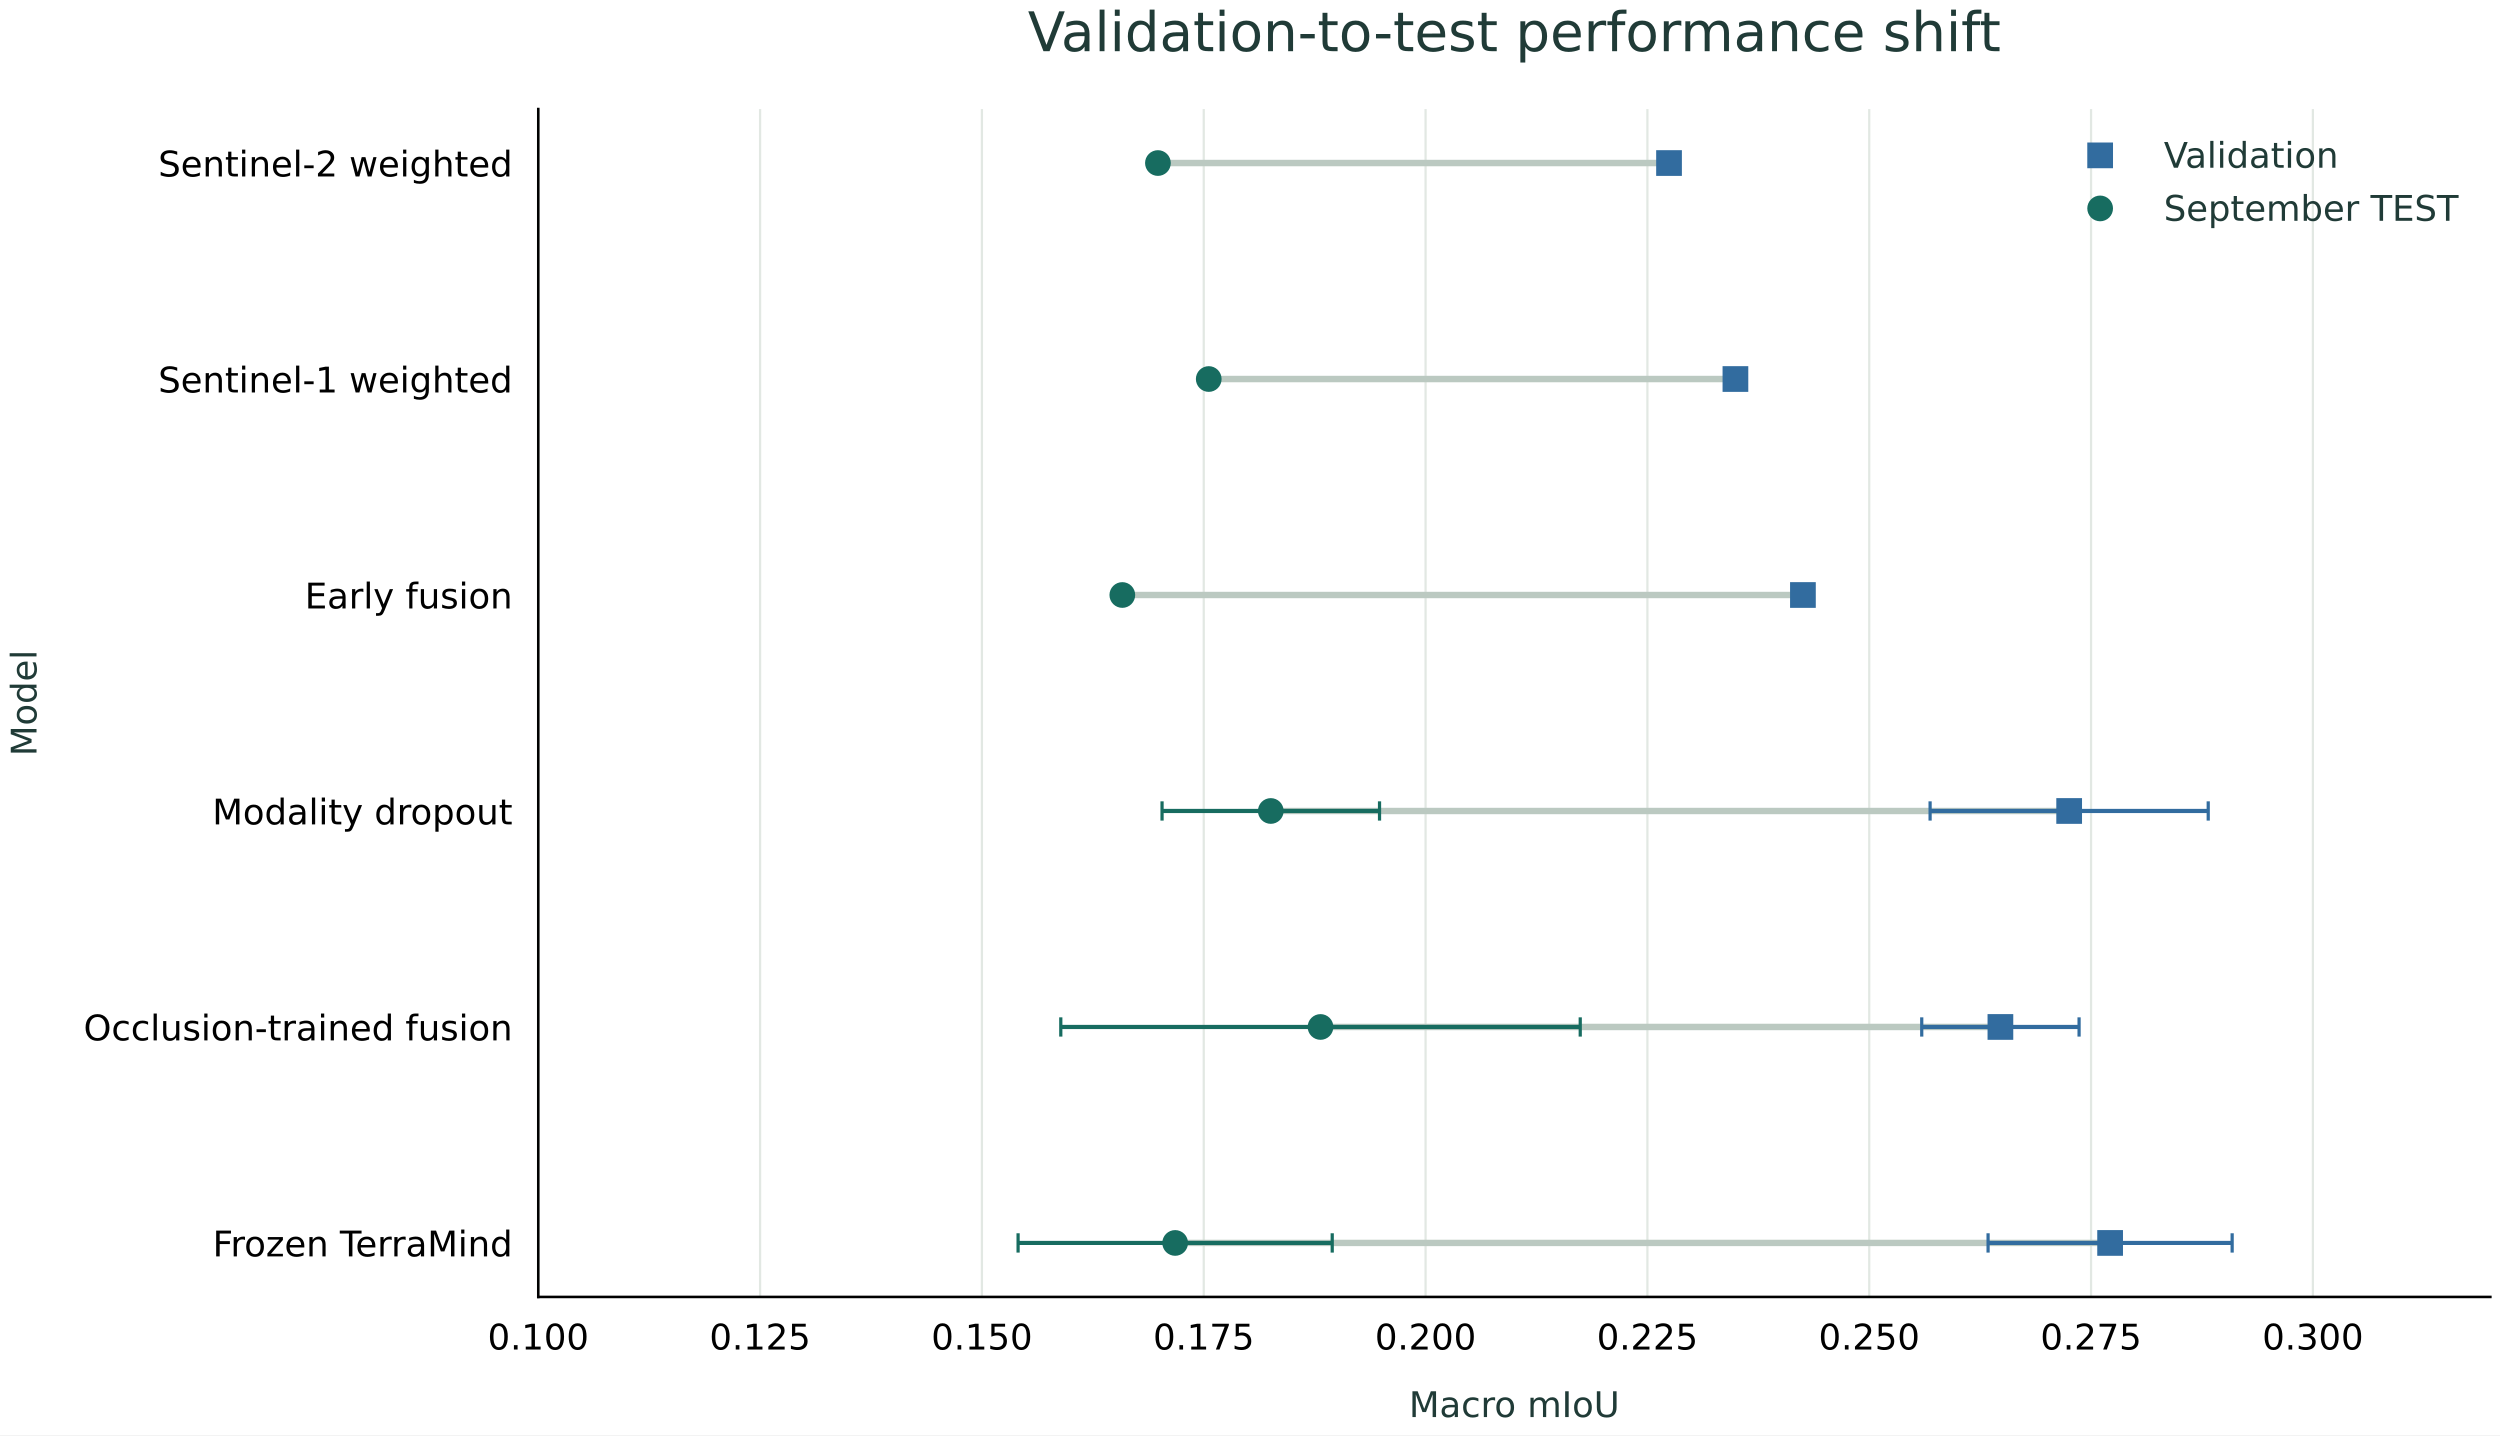
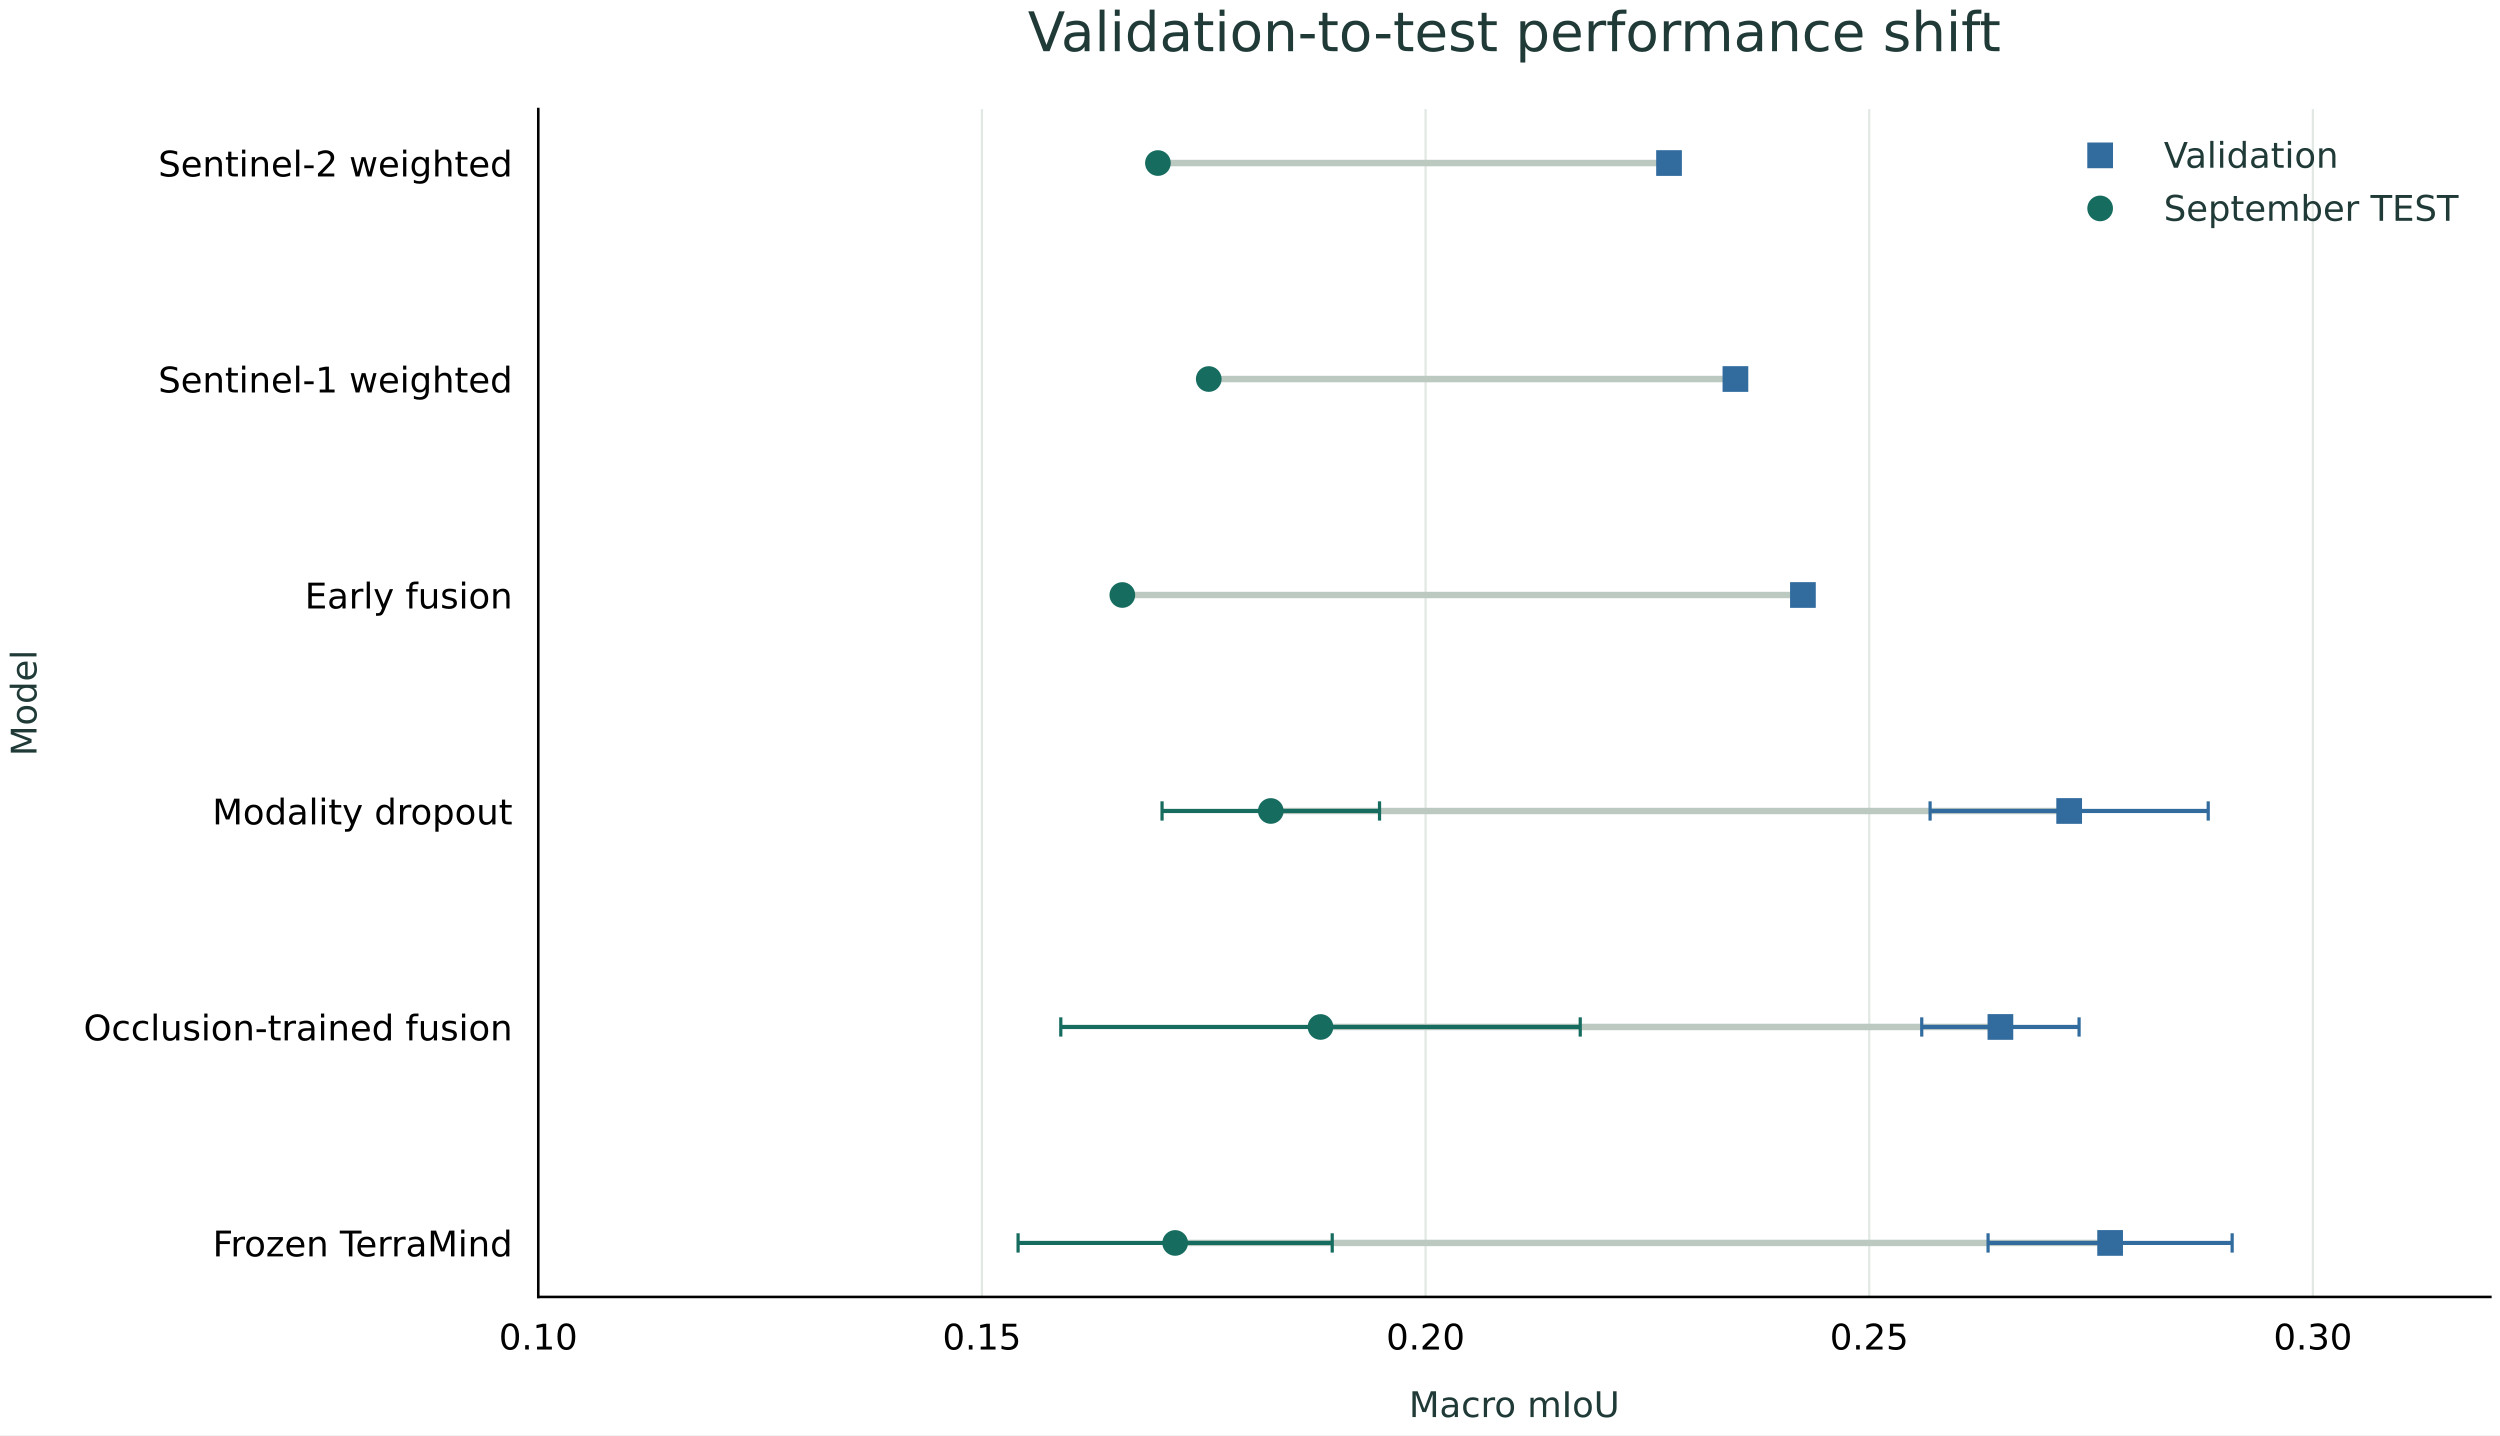
<svg xmlns="http://www.w3.org/2000/svg" xmlns:xlink="http://www.w3.org/1999/xlink" width="777.6pt" height="446.4pt" viewBox="0 0 777.6 446.4" version="1.1">
  <defs>
    <style type="text/css">*{stroke-linejoin: round; stroke-linecap: butt}</style>
  </defs>
  <g id="figure_1">
    <g id="patch_1">
      <path d="M 0 446.4 L 777.6 446.4 L 777.6 0 L 0 0 z " style="fill: #ffffff" />
    </g>
    <g id="axes_1">
      <g id="patch_2">
        <path d="M 167.423 403.4 L 774.6 403.4 L 774.6 33.918 L 167.423 33.918 z " style="fill: #ffffff" />
      </g>
      <g id="matplotlib.axis_1">
        <g id="xtick_1">
          <g id="line2d_1">
            <path d="M 167.423 403.4 L 167.423 33.918 " clip-path="url(#pca22d7d478)" style="fill: none; stroke: #e2e8e3; stroke-width: 0.7; stroke-linecap: square" />
          </g>
          <g id="line2d_2" />
          <g id="text_1">
-             <text style="font-size: 11px; font-family: 'DejaVu Sans', Arial, sans-serif; text-anchor: middle" x="167.423" y="419.757" transform="rotate(-0 167.4225 419.7572)">0.100</text>
+             <text style="font-size: 11px; font-family: 'DejaVu Sans', Arial, sans-serif; text-anchor: middle" x="167.423" y="419.757" transform="rotate(-0 167.4225 419.7572)">0.10</text>
          </g>
        </g>
        <g id="xtick_2">
          <g id="line2d_3">
-             <path d="M 236.42 403.4 L 236.42 33.918 " clip-path="url(#pca22d7d478)" style="fill: none; stroke: #e2e8e3; stroke-width: 0.7; stroke-linecap: square" />
+             <path d="M 305.417 403.4 L 305.417 33.918 " clip-path="url(#pca22d7d478)" style="fill: none; stroke: #e2e8e3; stroke-width: 0.7; stroke-linecap: square" />
          </g>
          <g id="line2d_4" />
          <g id="text_2">
-             <text style="font-size: 11px; font-family: 'DejaVu Sans', Arial, sans-serif; text-anchor: middle" x="236.42" y="419.757" transform="rotate(-0 236.4199 419.7572)">0.125</text>
+             <text style="font-size: 11px; font-family: 'DejaVu Sans', Arial, sans-serif; text-anchor: middle" x="305.417" y="419.757" transform="rotate(-0 305.4173 419.7572)">0.15</text>
          </g>
        </g>
        <g id="xtick_3">
          <g id="line2d_5">
-             <path d="M 305.417 403.4 L 305.417 33.918 " clip-path="url(#pca22d7d478)" style="fill: none; stroke: #e2e8e3; stroke-width: 0.7; stroke-linecap: square" />
+             <path d="M 443.412 403.4 L 443.412 33.918 " clip-path="url(#pca22d7d478)" style="fill: none; stroke: #e2e8e3; stroke-width: 0.7; stroke-linecap: square" />
          </g>
          <g id="line2d_6" />
          <g id="text_3">
-             <text style="font-size: 11px; font-family: 'DejaVu Sans', Arial, sans-serif; text-anchor: middle" x="305.417" y="419.757" transform="rotate(-0 305.4173 419.7572)">0.150</text>
+             <text style="font-size: 11px; font-family: 'DejaVu Sans', Arial, sans-serif; text-anchor: middle" x="443.412" y="419.757" transform="rotate(-0 443.4122 419.7572)">0.20</text>
          </g>
        </g>
        <g id="xtick_4">
          <g id="line2d_7">
-             <path d="M 374.415 403.4 L 374.415 33.918 " clip-path="url(#pca22d7d478)" style="fill: none; stroke: #e2e8e3; stroke-width: 0.7; stroke-linecap: square" />
+             <path d="M 581.407 403.4 L 581.407 33.918 " clip-path="url(#pca22d7d478)" style="fill: none; stroke: #e2e8e3; stroke-width: 0.7; stroke-linecap: square" />
          </g>
          <g id="line2d_8" />
          <g id="text_4">
-             <text style="font-size: 11px; font-family: 'DejaVu Sans', Arial, sans-serif; text-anchor: middle" x="374.415" y="419.757" transform="rotate(-0 374.4148 419.7572)">0.175</text>
+             <text style="font-size: 11px; font-family: 'DejaVu Sans', Arial, sans-serif; text-anchor: middle" x="581.407" y="419.757" transform="rotate(-0 581.407 419.7572)">0.25</text>
          </g>
        </g>
        <g id="xtick_5">
          <g id="line2d_9">
-             <path d="M 443.412 403.4 L 443.412 33.918 " clip-path="url(#pca22d7d478)" style="fill: none; stroke: #e2e8e3; stroke-width: 0.7; stroke-linecap: square" />
+             <path d="M 719.402 403.4 L 719.402 33.918 " clip-path="url(#pca22d7d478)" style="fill: none; stroke: #e2e8e3; stroke-width: 0.7; stroke-linecap: square" />
          </g>
          <g id="line2d_10" />
          <g id="text_5">
-             <text style="font-size: 11px; font-family: 'DejaVu Sans', Arial, sans-serif; text-anchor: middle" x="443.412" y="419.757" transform="rotate(-0 443.4122 419.7572)">0.200</text>
-           </g>
-         </g>
-         <g id="xtick_6">
-           <g id="line2d_11">
-             <path d="M 512.41 403.4 L 512.41 33.918 " clip-path="url(#pca22d7d478)" style="fill: none; stroke: #e2e8e3; stroke-width: 0.7; stroke-linecap: square" />
-           </g>
-           <g id="line2d_12" />
-           <g id="text_6">
-             <text style="font-size: 11px; font-family: 'DejaVu Sans', Arial, sans-serif; text-anchor: middle" x="512.41" y="419.757" transform="rotate(-0 512.4096 419.7572)">0.225</text>
-           </g>
-         </g>
-         <g id="xtick_7">
-           <g id="line2d_13">
-             <path d="M 581.407 403.4 L 581.407 33.918 " clip-path="url(#pca22d7d478)" style="fill: none; stroke: #e2e8e3; stroke-width: 0.7; stroke-linecap: square" />
-           </g>
-           <g id="line2d_14" />
-           <g id="text_7">
-             <text style="font-size: 11px; font-family: 'DejaVu Sans', Arial, sans-serif; text-anchor: middle" x="581.407" y="419.757" transform="rotate(-0 581.407 419.7572)">0.250</text>
-           </g>
-         </g>
-         <g id="xtick_8">
-           <g id="line2d_15">
-             <path d="M 650.404 403.4 L 650.404 33.918 " clip-path="url(#pca22d7d478)" style="fill: none; stroke: #e2e8e3; stroke-width: 0.7; stroke-linecap: square" />
-           </g>
-           <g id="line2d_16" />
-           <g id="text_8">
-             <text style="font-size: 11px; font-family: 'DejaVu Sans', Arial, sans-serif; text-anchor: middle" x="650.404" y="419.757" transform="rotate(-0 650.4044 419.7572)">0.275</text>
-           </g>
-         </g>
-         <g id="xtick_9">
-           <g id="line2d_17">
-             <path d="M 719.402 403.4 L 719.402 33.918 " clip-path="url(#pca22d7d478)" style="fill: none; stroke: #e2e8e3; stroke-width: 0.7; stroke-linecap: square" />
-           </g>
-           <g id="line2d_18" />
-           <g id="text_9">
-             <text style="font-size: 11px; font-family: 'DejaVu Sans', Arial, sans-serif; text-anchor: middle" x="719.402" y="419.757" transform="rotate(-0 719.4018 419.7572)">0.300</text>
-           </g>
-         </g>
-         <g id="text_10">
+             <text style="font-size: 11px; font-family: 'DejaVu Sans', Arial, sans-serif; text-anchor: middle" x="719.402" y="419.757" transform="rotate(-0 719.4018 419.7572)">0.30</text>
+           </g>
+         </g>
+         <g id="text_6">
          <text style="font-size: 11px; font-family: 'DejaVu Sans', Arial, sans-serif; text-anchor: middle; fill: #203b37" x="471.011" y="440.757" transform="rotate(-0 471.0111 440.7572)">Macro mIoU</text>
        </g>
      </g>
      <g id="matplotlib.axis_2">
        <g id="ytick_1">
-           <g id="line2d_19" />
+           <g id="line2d_11" />
+           <g id="text_7">
+             <text style="font-size: 11px; font-family: 'DejaVu Sans', Arial, sans-serif; text-anchor: end" x="159.423" y="54.891" transform="rotate(-0 159.4225 54.89137)">Sentinel-2 weighted</text>
+           </g>
+         </g>
+         <g id="ytick_2">
+           <g id="line2d_12" />
+           <g id="text_8">
+             <text style="font-size: 11px; font-family: 'DejaVu Sans', Arial, sans-serif; text-anchor: end" x="159.423" y="122.07" transform="rotate(-0 159.4225 122.0699)">Sentinel-1 weighted</text>
+           </g>
+         </g>
+         <g id="ytick_3">
+           <g id="line2d_13" />
+           <g id="text_9">
+             <text style="font-size: 11px; font-family: 'DejaVu Sans', Arial, sans-serif; text-anchor: end" x="159.423" y="189.249" transform="rotate(-0 159.4225 189.2485)">Early fusion</text>
+           </g>
+         </g>
+         <g id="ytick_4">
+           <g id="line2d_14" />
+           <g id="text_10">
+             <text style="font-size: 11px; font-family: 'DejaVu Sans', Arial, sans-serif; text-anchor: end" x="159.423" y="256.427" transform="rotate(-0 159.4225 256.4271)">Modality dropout</text>
+           </g>
+         </g>
+         <g id="ytick_5">
+           <g id="line2d_15" />
          <g id="text_11">
-             <text style="font-size: 11px; font-family: 'DejaVu Sans', Arial, sans-serif; text-anchor: end" x="159.423" y="54.891" transform="rotate(-0 159.4225 54.89137)">Sentinel-2 weighted</text>
-           </g>
-         </g>
-         <g id="ytick_2">
-           <g id="line2d_20" />
+             <text style="font-size: 11px; font-family: 'DejaVu Sans', Arial, sans-serif; text-anchor: end" x="159.423" y="323.606" transform="rotate(-0 159.4225 323.6057)">Occlusion-trained fusion</text>
+           </g>
+         </g>
+         <g id="ytick_6">
+           <g id="line2d_16" />
          <g id="text_12">
-             <text style="font-size: 11px; font-family: 'DejaVu Sans', Arial, sans-serif; text-anchor: end" x="159.423" y="122.07" transform="rotate(-0 159.4225 122.0699)">Sentinel-1 weighted</text>
-           </g>
-         </g>
-         <g id="ytick_3">
-           <g id="line2d_21" />
-           <g id="text_13">
-             <text style="font-size: 11px; font-family: 'DejaVu Sans', Arial, sans-serif; text-anchor: end" x="159.423" y="189.249" transform="rotate(-0 159.4225 189.2485)">Early fusion</text>
-           </g>
-         </g>
-         <g id="ytick_4">
-           <g id="line2d_22" />
-           <g id="text_14">
-             <text style="font-size: 11px; font-family: 'DejaVu Sans', Arial, sans-serif; text-anchor: end" x="159.423" y="256.427" transform="rotate(-0 159.4225 256.4271)">Modality dropout</text>
-           </g>
-         </g>
-         <g id="ytick_5">
-           <g id="line2d_23" />
-           <g id="text_15">
-             <text style="font-size: 11px; font-family: 'DejaVu Sans', Arial, sans-serif; text-anchor: end" x="159.423" y="323.606" transform="rotate(-0 159.4225 323.6057)">Occlusion-trained fusion</text>
-           </g>
-         </g>
-         <g id="ytick_6">
-           <g id="line2d_24" />
-           <g id="text_16">
            <text style="font-size: 11px; font-family: 'DejaVu Sans', Arial, sans-serif; text-anchor: end" x="159.423" y="390.784" transform="rotate(-0 159.4225 390.7843)">Frozen TerraMind</text>
          </g>
        </g>
-         <g id="text_17">
+         <g id="text_13">
          <text style="font-size: 11px; font-family: 'DejaVu Sans', Arial, sans-serif; text-anchor: middle; fill: #203b37" x="11.359" y="218.659" transform="rotate(-90 11.35852 218.6587)">Model</text>
        </g>
      </g>
-       <g id="line2d_25">
+       <g id="line2d_17">
        <path d="M 360.161 50.712 L 519.135 50.712 " clip-path="url(#pca22d7d478)" style="fill: none; stroke: #bbc9c1; stroke-width: 2; stroke-linecap: square" />
      </g>
-       <g id="line2d_26">
+       <g id="line2d_18">
        <path d="M 375.967 117.891 L 539.786 117.891 " clip-path="url(#pca22d7d478)" style="fill: none; stroke: #bbc9c1; stroke-width: 2; stroke-linecap: square" />
      </g>
-       <g id="line2d_27">
+       <g id="line2d_19">
        <path d="M 349.087 185.069 L 560.781 185.069 " clip-path="url(#pca22d7d478)" style="fill: none; stroke: #bbc9c1; stroke-width: 2; stroke-linecap: square" />
      </g>
-       <g id="line2d_28">
+       <g id="line2d_20">
        <path d="M 395.265 252.248 L 643.592 252.248 " clip-path="url(#pca22d7d478)" style="fill: none; stroke: #bbc9c1; stroke-width: 2; stroke-linecap: square" />
      </g>
-       <g id="line2d_29">
+       <g id="line2d_21">
        <path d="M 410.732 319.427 L 622.206 319.427 " clip-path="url(#pca22d7d478)" style="fill: none; stroke: #bbc9c1; stroke-width: 2; stroke-linecap: square" />
      </g>
-       <g id="line2d_30">
+       <g id="line2d_22">
        <path d="M 365.521 386.605 L 656.331 386.605 " clip-path="url(#pca22d7d478)" style="fill: none; stroke: #bbc9c1; stroke-width: 2; stroke-linecap: square" />
      </g>
      <g id="LineCollection_1">
        <path d="M 600.337 252.248 L 686.847 252.248 " clip-path="url(#pca22d7d478)" style="fill: none; stroke: #326c9f; stroke-width: 1.3" />
      </g>
-       <g id="line2d_31">
+       <g id="line2d_23">
        <defs>
          <path id="ma26feb59e9" d="M 0 3 L 0 -3 " style="stroke: #326c9f" />
        </defs>
        <g clip-path="url(#pca22d7d478)">
          <use xlink:href="#ma26feb59e9" x="600.337" y="252.248" style="fill: #326c9f; stroke: #326c9f" />
        </g>
      </g>
-       <g id="line2d_32">
+       <g id="line2d_24">
        <g clip-path="url(#pca22d7d478)">
          <use xlink:href="#ma26feb59e9" x="686.847" y="252.248" style="fill: #326c9f; stroke: #326c9f" />
        </g>
      </g>
      <g id="LineCollection_2">
        <path d="M 361.444 252.248 L 429.087 252.248 " clip-path="url(#pca22d7d478)" style="fill: none; stroke: #176c60; stroke-width: 1.3" />
      </g>
-       <g id="line2d_33">
+       <g id="line2d_25">
        <defs>
          <path id="mf4a51f74f1" d="M 0 3 L 0 -3 " style="stroke: #176c60" />
        </defs>
        <g clip-path="url(#pca22d7d478)">
          <use xlink:href="#mf4a51f74f1" x="361.444" y="252.248" style="fill: #176c60; stroke: #176c60" />
        </g>
      </g>
-       <g id="line2d_34">
+       <g id="line2d_26">
        <g clip-path="url(#pca22d7d478)">
          <use xlink:href="#mf4a51f74f1" x="429.087" y="252.248" style="fill: #176c60; stroke: #176c60" />
        </g>
      </g>
      <g id="LineCollection_3">
        <path d="M 597.736 319.427 L 646.676 319.427 " clip-path="url(#pca22d7d478)" style="fill: none; stroke: #326c9f; stroke-width: 1.3" />
      </g>
-       <g id="line2d_35">
+       <g id="line2d_27">
        <g clip-path="url(#pca22d7d478)">
          <use xlink:href="#ma26feb59e9" x="597.736" y="319.427" style="fill: #326c9f; stroke: #326c9f" />
        </g>
      </g>
-       <g id="line2d_36">
+       <g id="line2d_28">
        <g clip-path="url(#pca22d7d478)">
          <use xlink:href="#ma26feb59e9" x="646.676" y="319.427" style="fill: #326c9f; stroke: #326c9f" />
        </g>
      </g>
      <g id="LineCollection_4">
        <path d="M 329.946 319.427 L 491.517 319.427 " clip-path="url(#pca22d7d478)" style="fill: none; stroke: #176c60; stroke-width: 1.3" />
      </g>
-       <g id="line2d_37">
+       <g id="line2d_29">
        <g clip-path="url(#pca22d7d478)">
          <use xlink:href="#mf4a51f74f1" x="329.946" y="319.427" style="fill: #176c60; stroke: #176c60" />
        </g>
      </g>
-       <g id="line2d_38">
+       <g id="line2d_30">
        <g clip-path="url(#pca22d7d478)">
          <use xlink:href="#mf4a51f74f1" x="491.517" y="319.427" style="fill: #176c60; stroke: #176c60" />
        </g>
      </g>
      <g id="LineCollection_5">
        <path d="M 618.373 386.605 L 694.29 386.605 " clip-path="url(#pca22d7d478)" style="fill: none; stroke: #326c9f; stroke-width: 1.3" />
      </g>
-       <g id="line2d_39">
+       <g id="line2d_31">
        <g clip-path="url(#pca22d7d478)">
          <use xlink:href="#ma26feb59e9" x="618.373" y="386.605" style="fill: #326c9f; stroke: #326c9f" />
        </g>
      </g>
-       <g id="line2d_40">
+       <g id="line2d_32">
        <g clip-path="url(#pca22d7d478)">
          <use xlink:href="#ma26feb59e9" x="694.29" y="386.605" style="fill: #326c9f; stroke: #326c9f" />
        </g>
      </g>
      <g id="LineCollection_6">
        <path d="M 316.667 386.605 L 414.376 386.605 " clip-path="url(#pca22d7d478)" style="fill: none; stroke: #176c60; stroke-width: 1.3" />
      </g>
-       <g id="line2d_41">
+       <g id="line2d_33">
        <g clip-path="url(#pca22d7d478)">
          <use xlink:href="#mf4a51f74f1" x="316.667" y="386.605" style="fill: #176c60; stroke: #176c60" />
        </g>
      </g>
-       <g id="line2d_42">
+       <g id="line2d_34">
        <g clip-path="url(#pca22d7d478)">
          <use xlink:href="#mf4a51f74f1" x="414.376" y="386.605" style="fill: #176c60; stroke: #176c60" />
        </g>
      </g>
-       <g id="line2d_43">
+       <g id="line2d_35">
        <defs>
          <path id="m8d8fc9ff53" d="M -3.5 3.5 L 3.5 3.5 L 3.5 -3.5 L -3.5 -3.5 z " style="stroke: #326c9f; stroke-linejoin: miter" />
        </defs>
        <g clip-path="url(#pca22d7d478)">
          <use xlink:href="#m8d8fc9ff53" x="519.135" y="50.712" style="fill: #326c9f; stroke: #326c9f; stroke-linejoin: miter" />
        </g>
      </g>
-       <g id="line2d_44">
+       <g id="line2d_36">
        <defs>
          <path id="m06d0218ece" d="M 0 3.5 C 0.928 3.5 1.819 3.131 2.475 2.475 C 3.131 1.819 3.5 0.928 3.5 0 C 3.5 -0.928 3.131 -1.819 2.475 -2.475 C 1.819 -3.131 0.928 -3.5 0 -3.5 C -0.928 -3.5 -1.819 -3.131 -2.475 -2.475 C -3.131 -1.819 -3.5 -0.928 -3.5 0 C -3.5 0.928 -3.131 1.819 -2.475 2.475 C -1.819 3.131 -0.928 3.5 0 3.5 z " style="stroke: #176c60" />
        </defs>
        <g clip-path="url(#pca22d7d478)">
          <use xlink:href="#m06d0218ece" x="360.161" y="50.712" style="fill: #176c60; stroke: #176c60" />
        </g>
      </g>
+       <g id="line2d_37">
+         <g clip-path="url(#pca22d7d478)">
+           <use xlink:href="#m8d8fc9ff53" x="539.786" y="117.891" style="fill: #326c9f; stroke: #326c9f; stroke-linejoin: miter" />
+         </g>
+       </g>
+       <g id="line2d_38">
+         <g clip-path="url(#pca22d7d478)">
+           <use xlink:href="#m06d0218ece" x="375.967" y="117.891" style="fill: #176c60; stroke: #176c60" />
+         </g>
+       </g>
+       <g id="line2d_39">
+         <g clip-path="url(#pca22d7d478)">
+           <use xlink:href="#m8d8fc9ff53" x="560.781" y="185.069" style="fill: #326c9f; stroke: #326c9f; stroke-linejoin: miter" />
+         </g>
+       </g>
+       <g id="line2d_40">
+         <g clip-path="url(#pca22d7d478)">
+           <use xlink:href="#m06d0218ece" x="349.087" y="185.069" style="fill: #176c60; stroke: #176c60" />
+         </g>
+       </g>
+       <g id="line2d_41">
+         <g clip-path="url(#pca22d7d478)">
+           <use xlink:href="#m8d8fc9ff53" x="643.592" y="252.248" style="fill: #326c9f; stroke: #326c9f; stroke-linejoin: miter" />
+         </g>
+       </g>
+       <g id="line2d_42">
+         <g clip-path="url(#pca22d7d478)">
+           <use xlink:href="#m06d0218ece" x="395.265" y="252.248" style="fill: #176c60; stroke: #176c60" />
+         </g>
+       </g>
+       <g id="line2d_43">
+         <g clip-path="url(#pca22d7d478)">
+           <use xlink:href="#m8d8fc9ff53" x="622.206" y="319.427" style="fill: #326c9f; stroke: #326c9f; stroke-linejoin: miter" />
+         </g>
+       </g>
+       <g id="line2d_44">
+         <g clip-path="url(#pca22d7d478)">
+           <use xlink:href="#m06d0218ece" x="410.732" y="319.427" style="fill: #176c60; stroke: #176c60" />
+         </g>
+       </g>
      <g id="line2d_45">
        <g clip-path="url(#pca22d7d478)">
-           <use xlink:href="#m8d8fc9ff53" x="539.786" y="117.891" style="fill: #326c9f; stroke: #326c9f; stroke-linejoin: miter" />
+           <use xlink:href="#m8d8fc9ff53" x="656.331" y="386.605" style="fill: #326c9f; stroke: #326c9f; stroke-linejoin: miter" />
        </g>
      </g>
      <g id="line2d_46">
-         <g clip-path="url(#pca22d7d478)">
-           <use xlink:href="#m06d0218ece" x="375.967" y="117.891" style="fill: #176c60; stroke: #176c60" />
-         </g>
-       </g>
-       <g id="line2d_47">
-         <g clip-path="url(#pca22d7d478)">
-           <use xlink:href="#m8d8fc9ff53" x="560.781" y="185.069" style="fill: #326c9f; stroke: #326c9f; stroke-linejoin: miter" />
-         </g>
-       </g>
-       <g id="line2d_48">
-         <g clip-path="url(#pca22d7d478)">
-           <use xlink:href="#m06d0218ece" x="349.087" y="185.069" style="fill: #176c60; stroke: #176c60" />
-         </g>
-       </g>
-       <g id="line2d_49">
-         <g clip-path="url(#pca22d7d478)">
-           <use xlink:href="#m8d8fc9ff53" x="643.592" y="252.248" style="fill: #326c9f; stroke: #326c9f; stroke-linejoin: miter" />
-         </g>
-       </g>
-       <g id="line2d_50">
-         <g clip-path="url(#pca22d7d478)">
-           <use xlink:href="#m06d0218ece" x="395.265" y="252.248" style="fill: #176c60; stroke: #176c60" />
-         </g>
-       </g>
-       <g id="line2d_51">
-         <g clip-path="url(#pca22d7d478)">
-           <use xlink:href="#m8d8fc9ff53" x="622.206" y="319.427" style="fill: #326c9f; stroke: #326c9f; stroke-linejoin: miter" />
-         </g>
-       </g>
-       <g id="line2d_52">
-         <g clip-path="url(#pca22d7d478)">
-           <use xlink:href="#m06d0218ece" x="410.732" y="319.427" style="fill: #176c60; stroke: #176c60" />
-         </g>
-       </g>
-       <g id="line2d_53">
-         <g clip-path="url(#pca22d7d478)">
-           <use xlink:href="#m8d8fc9ff53" x="656.331" y="386.605" style="fill: #326c9f; stroke: #326c9f; stroke-linejoin: miter" />
-         </g>
-       </g>
-       <g id="line2d_54">
        <g clip-path="url(#pca22d7d478)">
          <use xlink:href="#m06d0218ece" x="365.521" y="386.605" style="fill: #176c60; stroke: #176c60" />
        </g>
      </g>
      <g id="patch_3">
        <path d="M 167.423 403.4 L 167.423 33.918 " style="fill: none; stroke: #000000; stroke-width: 0.8; stroke-linejoin: miter; stroke-linecap: square" />
      </g>
      <g id="patch_4">
        <path d="M 167.423 403.4 L 774.6 403.4 " style="fill: none; stroke: #000000; stroke-width: 0.8; stroke-linejoin: miter; stroke-linecap: square" />
      </g>
-       <g id="text_18">
+       <g id="text_14">
        <text style="font-size: 17px; font-family: 'DejaVu Sans', Arial, sans-serif; text-anchor: middle; fill: #203b37" x="471.011" y="15.918" transform="rotate(-0 471.0111 15.91758)">Validation-to-test performance shift</text>
      </g>
      <g id="legend_1">
-         <g id="line2d_55" />
-         <g id="line2d_56">
+         <g id="line2d_47" />
+         <g id="line2d_48">
          <g>
            <use xlink:href="#m8d8fc9ff53" x="653.229" y="48.326" style="fill: #326c9f; stroke: #326c9f; stroke-linejoin: miter" />
          </g>
        </g>
-         <g id="text_19">
+         <g id="text_15">
          <text style="font-size: 11px; font-family: 'DejaVu Sans', Arial, sans-serif; text-anchor: start; fill: #203b37" x="673.029" y="52.176" transform="rotate(-0 673.0285 52.17587)">Validation</text>
        </g>
-         <g id="line2d_57" />
-         <g id="line2d_58">
+         <g id="line2d_49" />
+         <g id="line2d_50">
          <g>
            <use xlink:href="#m06d0218ece" x="653.229" y="64.827" style="fill: #176c60; stroke: #176c60" />
          </g>
        </g>
-         <g id="text_20">
+         <g id="text_16">
          <text style="font-size: 11px; font-family: 'DejaVu Sans', Arial, sans-serif; text-anchor: start; fill: #203b37" x="673.029" y="68.677" transform="rotate(-0 673.0285 68.67672)">September TEST</text>
        </g>
      </g>
    </g>
  </g>
  <defs>
    <clipPath id="pca22d7d478">
      <rect x="167.423" y="33.918" width="607.177" height="369.482" />
    </clipPath>
  </defs>
</svg>
